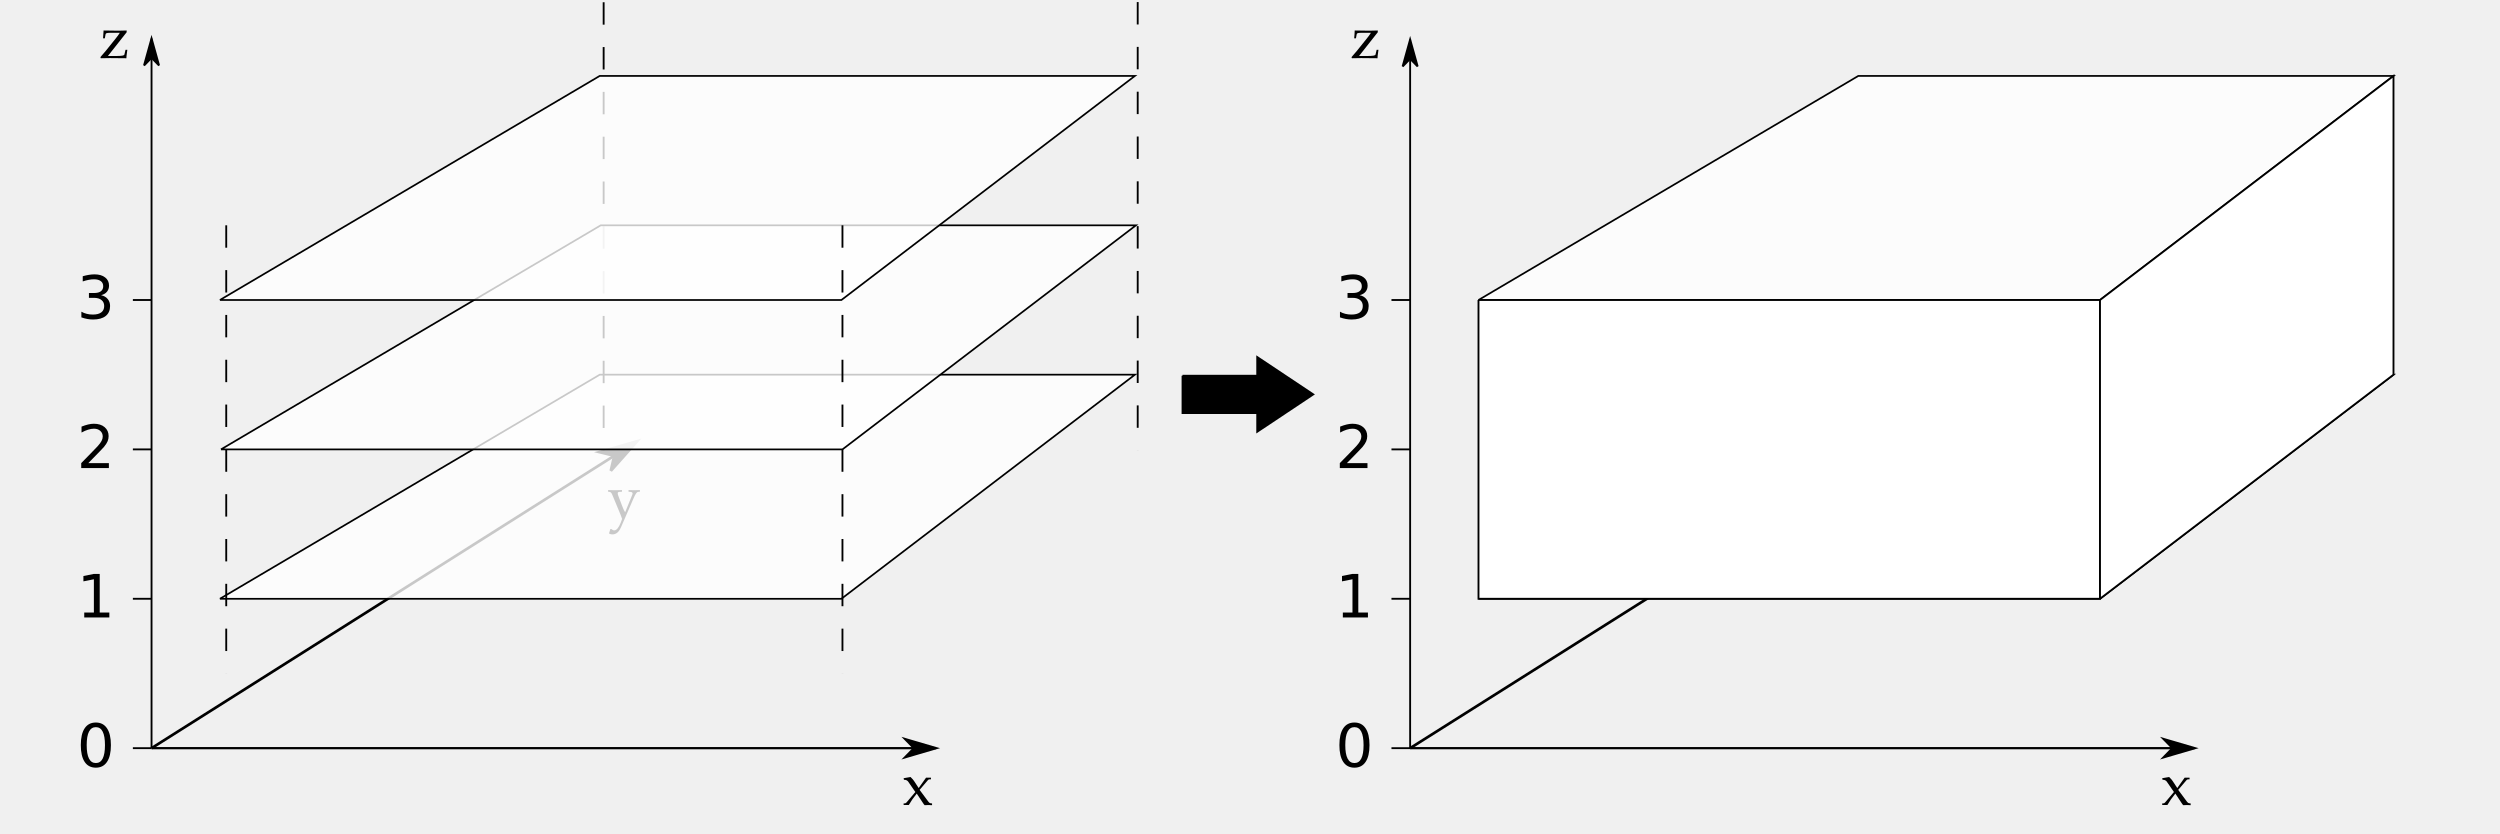
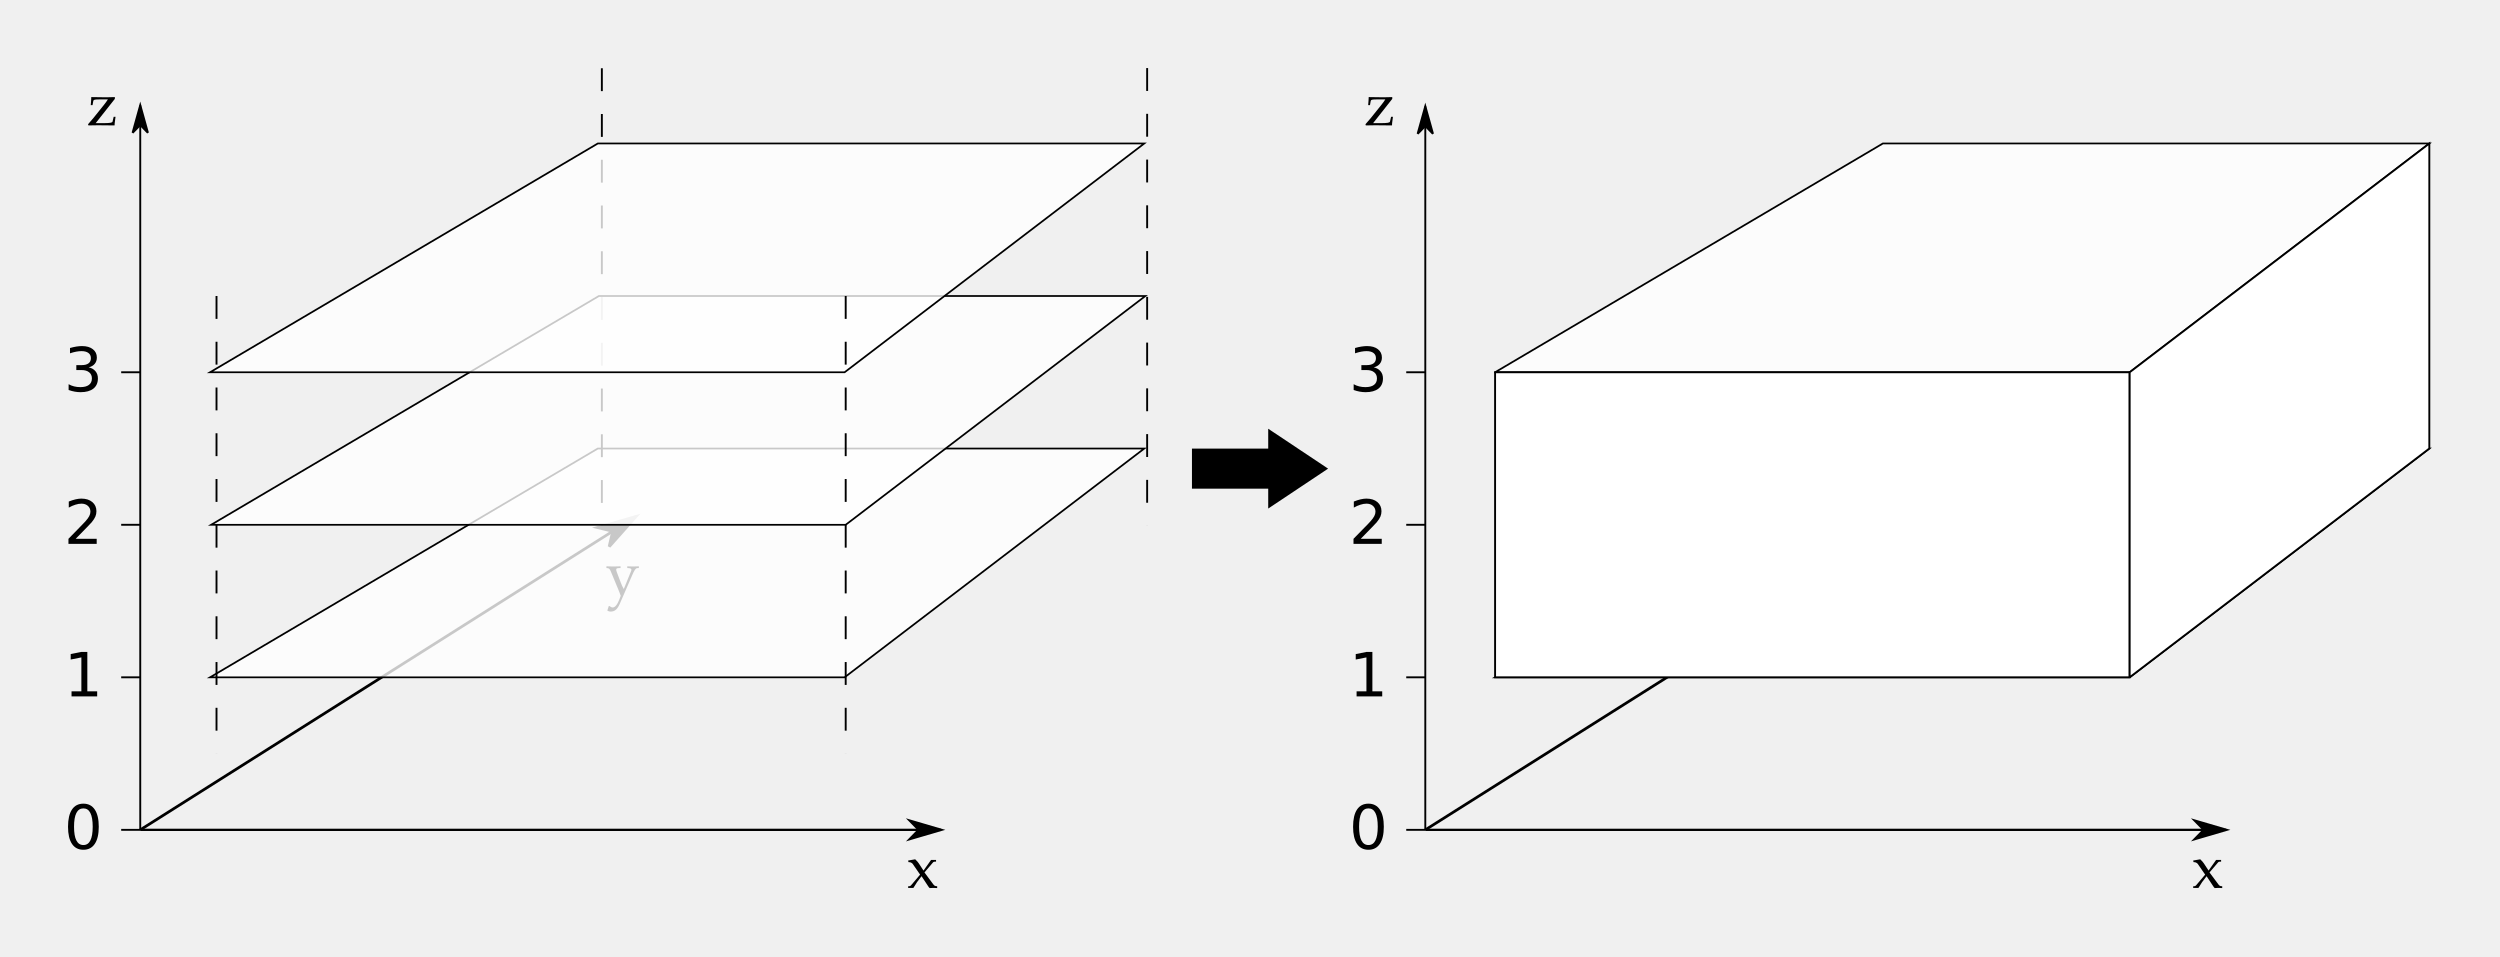
- <svg xmlns="http://www.w3.org/2000/svg" width="750" height="250" id="svg2834" version="1.1">
+ <svg xmlns="http://www.w3.org/2000/svg" width="734.559" height="280.95" id="svg2834" version="1.1">
  <defs id="defs2836">
    <marker orient="auto" refY="0" refX="0" id="Arrow2Lend" style="overflow:visible">
      <path id="path3666" style="font-size:12px;fill-rule:evenodd;stroke-width:0.625;stroke-linejoin:round" d="M 8.719,4.034 -2.207,0.016 8.719,-4.002 c -1.745,2.372 -1.735,5.617 -6e-7,8.035 z" transform="matrix(-1.1,0,0,-1.1,-1.1,0)" />
    </marker>
    <marker orient="auto" refY="0" refX="0" id="Arrow1Lend" style="overflow:visible">
-       <path id="path3648" d="M 0,0 5,-5 -12.5,0 5,5 0,0 z" style="fill-rule:evenodd;stroke:#000000;stroke-width:1pt;marker-start:none" transform="matrix(-0.8,0,0,-0.8,-10,0)" />
+       <path id="path3648" d="M 0,0 5,-5 -12.5,0 5,5 Z" style="fill-rule:evenodd;stroke:#000000;stroke-width:1pt;marker-start:none" transform="matrix(-0.8,0,0,-0.8,-10,0)" />
    </marker>
    <marker orient="auto" refY="0" refX="0" id="TriangleInL" style="overflow:visible">
-       <path id="path3779" d="m 5.77,0 -8.65,5 0,-10 8.65,5 z" style="fill-rule:evenodd;stroke:#000000;stroke-width:1pt;marker-start:none" transform="scale(-0.8,-0.8)" />
+       <path id="path3779" d="M 5.77,0 -2.88,5 V -5 Z" style="fill-rule:evenodd;stroke:#000000;stroke-width:1pt;marker-start:none" transform="scale(-0.8)" />
    </marker>
    <marker orient="auto" refY="0" refX="0" id="Arrow1Lstart" style="overflow:visible">
-       <path id="path3645" d="M 0,0 5,-5 -12.5,0 5,5 0,0 z" style="fill-rule:evenodd;stroke:#000000;stroke-width:1pt;marker-start:none" transform="matrix(0.8,0,0,0.8,10,0)" />
+       <path id="path3645" d="M 0,0 5,-5 -12.5,0 5,5 Z" style="fill-rule:evenodd;stroke:#000000;stroke-width:1pt;marker-start:none" transform="matrix(0.8,0,0,0.8,10,0)" />
    </marker>
    <marker orient="auto" refY="0" refX="0" id="Arrow1Lend-8" style="overflow:visible">
-       <path id="path3648-8" d="M 0,0 5,-5 -12.5,0 5,5 0,0 z" style="fill-rule:evenodd;stroke:#000000;stroke-width:1pt;marker-start:none" transform="matrix(-0.8,0,0,-0.8,-10,0)" />
+       <path id="path3648-8" d="M 0,0 5,-5 -12.5,0 5,5 Z" style="fill-rule:evenodd;stroke:#000000;stroke-width:1pt;marker-start:none" transform="matrix(-0.8,0,0,-0.8,-10,0)" />
    </marker>
    <marker orient="auto" refY="0" refX="0" id="marker4872" style="overflow:visible">
-       <path id="path4874" d="M 0,0 5,-5 -12.5,0 5,5 0,0 z" style="fill-rule:evenodd;stroke:#000000;stroke-width:1pt;marker-start:none" transform="matrix(-0.8,0,0,-0.8,-10,0)" />
+       <path id="path4874" d="M 0,0 5,-5 -12.5,0 5,5 Z" style="fill-rule:evenodd;stroke:#000000;stroke-width:1pt;marker-start:none" transform="matrix(-0.8,0,0,-0.8,-10,0)" />
    </marker>
    <marker orient="auto" refY="0" refX="0" id="marker4877" style="overflow:visible">
-       <path id="path4879" d="M 0,0 5,-5 -12.5,0 5,5 0,0 z" style="fill-rule:evenodd;stroke:#000000;stroke-width:1pt;marker-start:none" transform="matrix(-0.8,0,0,-0.8,-10,0)" />
+       <path id="path4879" d="M 0,0 5,-5 -12.5,0 5,5 Z" style="fill-rule:evenodd;stroke:#000000;stroke-width:1pt;marker-start:none" transform="matrix(-0.8,0,0,-0.8,-10,0)" />
    </marker>
  </defs>
-   <g id="layer1" transform="translate(-22.10938,-210.5491)">
-     <text xml:space="preserve" style="font-size:22.408px;font-style:normal;font-weight:normal;fill:#000000;fill-opacity:1;stroke:none;font-family:Bitstream Vera Sans" x="204.324" y="365.787" id="text5257-1">
-       <tspan id="tspan5259-2" x="204.324" y="365.787" style="font-size:17.927px;font-family:URW Palladio L;-inkscape-font-specification:URW Palladio L">y</tspan>
+   <g id="layer1" transform="translate(-26.36318,-191.1701)">
+     <text xml:space="preserve" style="font-style:normal;font-weight:normal;line-height:0%;font-family:'Bitstream Vera Sans';fill:#000000;fill-opacity:1;stroke:none" x="204.324" y="365.787" id="text5257-1">
+       <tspan id="tspan5259-2" x="204.324" y="365.787" style="font-size:17.927px;line-height:1.25;font-family:'URW Palladio L';-inkscape-font-specification:'URW Palladio L'">y</tspan>
    </text>
    <g id="g4852" transform="matrix(0.5602052,0,0,0.5753459,33.95989,193.3531)">
      <path id="path3638" d="M 60,420 320,260" style="fill:none;stroke:#000000;stroke-width:1.428px;stroke-linecap:butt;stroke-linejoin:miter;stroke-opacity:1;marker-end:url(#Arrow1Lend)" />
-       <path id="path4468" d="M 60,420 60,50" style="fill:none;stroke:#000000;stroke-width:1px;stroke-linecap:butt;stroke-linejoin:miter;stroke-opacity:1;marker-end:url(#Arrow1Lend)" />
-       <path id="path4660" d="m 60,420 420,0" style="fill:none;stroke:#000000;stroke-width:1.164px;stroke-linecap:butt;stroke-linejoin:miter;stroke-opacity:1;marker-end:url(#Arrow1Lend)" />
+       <path id="path4468" d="M 60,420 V 50" style="fill:none;stroke:#000000;stroke-width:1px;stroke-linecap:butt;stroke-linejoin:miter;stroke-opacity:1;marker-end:url(#Arrow1Lend)" />
+       <path id="path4660" d="M 60,420 H 480" style="fill:none;stroke:#000000;stroke-width:1.164px;stroke-linecap:butt;stroke-linejoin:miter;stroke-opacity:1;marker-end:url(#Arrow1Lend)" />
    </g>
    <g transform="matrix(0.5602052,0,0,0.5745145,411.5382,193.7023)" id="g4852-8">
      <path id="path3638-0" d="M 60,420 320,260" style="fill:none;stroke:#000000;stroke-width:1.428px;stroke-linecap:butt;stroke-linejoin:miter;stroke-opacity:1;marker-end:url(#Arrow1Lend)" />
-       <path id="path4468-5" d="M 60,420 60,50" style="fill:none;stroke:#000000;stroke-width:1px;stroke-linecap:butt;stroke-linejoin:miter;stroke-opacity:1;marker-end:url(#Arrow1Lend)" />
-       <path id="path4660-8" d="m 60,420 420,0" style="fill:none;stroke:#000000;stroke-width:1.164px;stroke-linecap:butt;stroke-linejoin:miter;stroke-opacity:1;marker-end:url(#Arrow1Lend)" />
+       <path id="path4468-5" d="M 60,420 V 50" style="fill:none;stroke:#000000;stroke-width:1px;stroke-linecap:butt;stroke-linejoin:miter;stroke-opacity:1;marker-end:url(#Arrow1Lend)" />
+       <path id="path4660-8" d="M 60,420 H 480" style="fill:none;stroke:#000000;stroke-width:1.164px;stroke-linecap:butt;stroke-linejoin:miter;stroke-opacity:1;marker-end:url(#Arrow1Lend)" />
    </g>
-     <path style="fill:none;stroke:#000000;stroke-width:0.56px;stroke-linecap:butt;stroke-linejoin:miter;stroke-opacity:1" d="m 67.572,390.182 -5.602,0" id="path4919" />
-     <path style="fill:none;stroke:#000000;stroke-width:0.56px;stroke-linecap:butt;stroke-linejoin:miter;stroke-opacity:1" d="m 67.572,345.366 -5.602,0" id="path4923" />
-     <path style="fill:none;stroke:#000000;stroke-width:0.56px;stroke-linecap:butt;stroke-linejoin:miter;stroke-opacity:1" d="m 67.572,300.549 -5.602,0" id="path4927" />
-     <path style="fill:none;stroke:#000000;stroke-width:0.56px;stroke-linecap:butt;stroke-linejoin:miter;stroke-opacity:1" d="m 445.151,390.182 -5.602,0" id="path4931" />
-     <path style="fill:none;stroke:#000000;stroke-width:0.56px;stroke-linecap:butt;stroke-linejoin:miter;stroke-opacity:1" d="m 445.151,345.366 -5.602,0" id="path4935" />
-     <path style="fill:none;stroke:#000000;stroke-width:0.56px;stroke-linecap:butt;stroke-linejoin:miter;stroke-opacity:1" d="m 445.151,300.549 -5.602,0" id="path4939" />
-     <path style="fill:#ffffff;fill-opacity:0.784;stroke:#000000;stroke-width:0.518px;stroke-linecap:butt;stroke-linejoin:miter;stroke-opacity:1" d="m 88.078,390.182 113.944,-67.225 160.557,0 -88.047,67.225 -186.453,0" id="path4943" />
-     <path style="fill:none;stroke:#000000;stroke-width:0.56;stroke-linecap:butt;stroke-linejoin:miter;stroke-miterlimit:4;stroke-opacity:1;stroke-dasharray:6.722, 6.722;stroke-dashoffset:0" d="m 203.203,211.224 0,134.449" id="path5134-3-2-8" />
-     <path style="fill:#ffffff;fill-opacity:0.784;stroke:#000000;stroke-width:0.518px;stroke-linecap:butt;stroke-linejoin:miter;stroke-opacity:1" d="m 88.395,345.366 113.944,-67.225 160.557,0 -88.047,67.225 -186.453,0" id="path4943-7" />
-     <path style="fill:#ffffff;fill-opacity:0.784;stroke:#000000;stroke-width:0.518px;stroke-linecap:butt;stroke-linejoin:miter;stroke-opacity:1" d="m 88.078,300.549 113.944,-67.225 160.557,0 -88.047,67.225 -186.453,0" id="path4943-92" />
-     <text xml:space="preserve" style="font-size:22.408px;font-style:normal;font-weight:normal;fill:#000000;fill-opacity:1;stroke:none;font-family:Bitstream Vera Sans" x="45.164" y="440.6" id="text5036">
-       <tspan id="tspan5038" x="45.164" y="440.6" style="font-size:17.927px">0</tspan>
+     <path style="fill:none;stroke:#000000;stroke-width:0.56px;stroke-linecap:butt;stroke-linejoin:miter;stroke-opacity:1" d="M 67.572,390.182 H 61.97" id="path4919" />
+     <path style="fill:none;stroke:#000000;stroke-width:0.56px;stroke-linecap:butt;stroke-linejoin:miter;stroke-opacity:1" d="M 67.572,345.366 H 61.97" id="path4923" />
+     <path style="fill:none;stroke:#000000;stroke-width:0.56px;stroke-linecap:butt;stroke-linejoin:miter;stroke-opacity:1" d="M 67.572,300.549 H 61.97" id="path4927" />
+     <path style="fill:none;stroke:#000000;stroke-width:0.56px;stroke-linecap:butt;stroke-linejoin:miter;stroke-opacity:1" d="m 445.151,390.182 h -5.602" id="path4931" />
+     <path style="fill:none;stroke:#000000;stroke-width:0.56px;stroke-linecap:butt;stroke-linejoin:miter;stroke-opacity:1" d="m 445.151,345.366 h -5.602" id="path4935" />
+     <path style="fill:none;stroke:#000000;stroke-width:0.56px;stroke-linecap:butt;stroke-linejoin:miter;stroke-opacity:1" d="m 445.151,300.549 h -5.602" id="path4939" />
+     <path style="fill:#ffffff;fill-opacity:0.784;stroke:#000000;stroke-width:0.518px;stroke-linecap:butt;stroke-linejoin:miter;stroke-opacity:1" d="M 88.078,390.182 202.021,322.957 H 362.578 l -88.047,67.225 z" id="path4943" />
+     <path style="fill:none;stroke:#000000;stroke-width:0.56;stroke-linecap:butt;stroke-linejoin:miter;stroke-miterlimit:4;stroke-dasharray:6.722, 6.722;stroke-dashoffset:0;stroke-opacity:1" d="M 203.203,211.224 V 345.673" id="path5134-3-2-8" />
+     <path style="fill:#ffffff;fill-opacity:0.784;stroke:#000000;stroke-width:0.518px;stroke-linecap:butt;stroke-linejoin:miter;stroke-opacity:1" d="M 88.395,345.366 202.339,278.141 H 362.896 l -88.047,67.225 z" id="path4943-7" />
+     <path style="fill:#ffffff;fill-opacity:0.784;stroke:#000000;stroke-width:0.518px;stroke-linecap:butt;stroke-linejoin:miter;stroke-opacity:1" d="M 88.078,300.549 202.021,233.325 H 362.578 l -88.047,67.225 z" id="path4943-92" />
+     <text xml:space="preserve" style="font-style:normal;font-weight:normal;line-height:0%;font-family:'Bitstream Vera Sans';fill:#000000;fill-opacity:1;stroke:none" x="45.164" y="440.6" id="text5036">
+       <tspan id="tspan5038" x="45.164" y="440.6" style="font-size:17.927px;line-height:1.25">0</tspan>
    </text>
-     <path style="fill:none;stroke:#000000;stroke-width:0.56px;stroke-linecap:butt;stroke-linejoin:miter;stroke-opacity:1" d="m 67.572,434.998 -5.602,0 0,0" id="path5040" />
-     <text xml:space="preserve" style="font-size:22.408px;font-style:normal;font-weight:normal;fill:#000000;fill-opacity:1;stroke:none;font-family:Bitstream Vera Sans" x="45.164" y="395.784" id="text5036-6">
-       <tspan id="tspan5038-3" x="45.164" y="395.784" style="font-size:17.927px">1</tspan>
+     <path style="fill:none;stroke:#000000;stroke-width:0.56px;stroke-linecap:butt;stroke-linejoin:miter;stroke-opacity:1" d="m 67.572,434.998 h -5.602 v 0" id="path5040" />
+     <text xml:space="preserve" style="font-style:normal;font-weight:normal;line-height:0%;font-family:'Bitstream Vera Sans';fill:#000000;fill-opacity:1;stroke:none" x="45.164" y="395.784" id="text5036-6">
+       <tspan id="tspan5038-3" x="45.164" y="395.784" style="font-size:17.927px;line-height:1.25">1</tspan>
    </text>
-     <text xml:space="preserve" style="font-size:22.408px;font-style:normal;font-weight:normal;fill:#000000;fill-opacity:1;stroke:none;font-family:Bitstream Vera Sans" x="45.164" y="350.968" id="text5036-1">
-       <tspan id="tspan5038-2" x="45.164" y="350.968" style="font-size:17.927px">2</tspan>
+     <text xml:space="preserve" style="font-style:normal;font-weight:normal;line-height:0%;font-family:'Bitstream Vera Sans';fill:#000000;fill-opacity:1;stroke:none" x="45.164" y="350.968" id="text5036-1">
+       <tspan id="tspan5038-2" x="45.164" y="350.968" style="font-size:17.927px;line-height:1.25">2</tspan>
    </text>
-     <text xml:space="preserve" style="font-size:22.408px;font-style:normal;font-weight:normal;fill:#000000;fill-opacity:1;stroke:none;font-family:Bitstream Vera Sans" x="45.164" y="306.151" id="text5036-8">
-       <tspan id="tspan5038-1" x="45.164" y="306.151" style="font-size:17.927px">3</tspan>
+     <text xml:space="preserve" style="font-style:normal;font-weight:normal;line-height:0%;font-family:'Bitstream Vera Sans';fill:#000000;fill-opacity:1;stroke:none" x="45.164" y="306.151" id="text5036-8">
+       <tspan id="tspan5038-1" x="45.164" y="306.151" style="font-size:17.927px;line-height:1.25">3</tspan>
    </text>
-     <text xml:space="preserve" style="font-size:22.408px;font-style:normal;font-weight:normal;fill:#000000;fill-opacity:1;stroke:none;font-family:Bitstream Vera Sans" x="422.742" y="440.6" id="text5036-5">
-       <tspan id="tspan5038-9" x="422.742" y="440.6" style="font-size:17.927px">0</tspan>
+     <text xml:space="preserve" style="font-style:normal;font-weight:normal;line-height:0%;font-family:'Bitstream Vera Sans';fill:#000000;fill-opacity:1;stroke:none" x="422.742" y="440.6" id="text5036-5">
+       <tspan id="tspan5038-9" x="422.742" y="440.6" style="font-size:17.927px;line-height:1.25">0</tspan>
    </text>
-     <text xml:space="preserve" style="font-size:22.408px;font-style:normal;font-weight:normal;fill:#000000;fill-opacity:1;stroke:none;font-family:Bitstream Vera Sans" x="422.742" y="395.784" id="text5036-6-0">
-       <tspan id="tspan5038-3-3" x="422.742" y="395.784" style="font-size:17.927px">1</tspan>
+     <text xml:space="preserve" style="font-style:normal;font-weight:normal;line-height:0%;font-family:'Bitstream Vera Sans';fill:#000000;fill-opacity:1;stroke:none" x="422.742" y="395.784" id="text5036-6-0">
+       <tspan id="tspan5038-3-3" x="422.742" y="395.784" style="font-size:17.927px;line-height:1.25">1</tspan>
    </text>
-     <text xml:space="preserve" style="font-size:22.408px;font-style:normal;font-weight:normal;fill:#000000;fill-opacity:1;stroke:none;font-family:Bitstream Vera Sans" x="422.742" y="350.968" id="text5036-1-8">
-       <tspan id="tspan5038-2-6" x="422.742" y="350.968" style="font-size:17.927px">2</tspan>
+     <text xml:space="preserve" style="font-style:normal;font-weight:normal;line-height:0%;font-family:'Bitstream Vera Sans';fill:#000000;fill-opacity:1;stroke:none" x="422.742" y="350.968" id="text5036-1-8">
+       <tspan id="tspan5038-2-6" x="422.742" y="350.968" style="font-size:17.927px;line-height:1.25">2</tspan>
    </text>
-     <text xml:space="preserve" style="font-size:22.408px;font-style:normal;font-weight:normal;fill:#000000;fill-opacity:1;stroke:none;font-family:Bitstream Vera Sans" x="422.742" y="306.151" id="text5036-8-3">
-       <tspan id="tspan5038-1-9" x="422.742" y="306.151" style="font-size:17.927px">3</tspan>
+     <text xml:space="preserve" style="font-style:normal;font-weight:normal;line-height:0%;font-family:'Bitstream Vera Sans';fill:#000000;fill-opacity:1;stroke:none" x="422.742" y="306.151" id="text5036-8-3">
+       <tspan id="tspan5038-1-9" x="422.742" y="306.151" style="font-size:17.927px;line-height:1.25">3</tspan>
    </text>
-     <path style="fill:none;stroke:#000000;stroke-width:0.56;stroke-linecap:butt;stroke-linejoin:miter;stroke-miterlimit:4;stroke-opacity:1;stroke-dasharray:6.722, 6.722;stroke-dashoffset:0" d="m 89.98,278.141 0,134.449" id="path5134" />
-     <path style="fill:none;stroke:#000000;stroke-width:0.56;stroke-linecap:butt;stroke-linejoin:miter;stroke-miterlimit:4;stroke-opacity:1;stroke-dasharray:6.722, 6.722;stroke-dashoffset:0" d="m 274.848,278.141 0,134.449" id="path5134-3" />
-     <path style="fill:none;stroke:#000000;stroke-width:0.56px;stroke-linecap:butt;stroke-linejoin:miter;stroke-opacity:1" d="m 445.151,434.998 -5.602,0" id="path4931-0" />
-     <path style="fill:#ffffff;fill-opacity:0.784;stroke:#000000;stroke-width:0.518px;stroke-linecap:butt;stroke-linejoin:miter;stroke-opacity:1" d="m 465.656,390.182 113.944,-67.225 160.557,0 -88.047,67.225 -186.453,0" id="path4943-2" />
-     <path style="fill:#ffffff;fill-opacity:0.784;stroke:#000000;stroke-width:0.518px;stroke-linecap:butt;stroke-linejoin:miter;stroke-opacity:1" d="m 465.656,300.549 113.944,-67.225 160.557,0 -88.047,67.225 -186.453,0" id="path4943-5" />
-     <path style="fill:#ffffff;fill-opacity:1;stroke:#000000;stroke-width:0.56px;stroke-linecap:butt;stroke-linejoin:miter;stroke-opacity:1" d="m 465.656,300.549 0,89.633 186.453,0 0,-89.633 -186.453,0" id="path5224" />
-     <path style="fill:#ffffff;fill-opacity:1;stroke:#000000;stroke-width:0.56px;stroke-linecap:butt;stroke-linejoin:miter;stroke-opacity:1" d="m 652.109,390.182 88.047,-67.225 0,-89.633 -88.047,67.225 0,89.633 10e-6,0" id="path5228" />
-     <path style="fill:none;stroke:#000000;stroke-width:0.56;stroke-linecap:butt;stroke-linejoin:miter;stroke-miterlimit:4;stroke-opacity:1;stroke-dasharray:6.722, 6.722;stroke-dashoffset:0" d="m 363.422,211.17 0,134.449" id="path5134-3-2" />
-     <text xml:space="preserve" style="font-size:22.408px;font-style:normal;font-weight:normal;fill:#000000;fill-opacity:1;stroke:none;font-family:Bitstream Vera Sans" x="292.836" y="452.058" id="text5257">
-       <tspan id="tspan5259" x="292.836" y="452.058" style="font-size:17.927px;font-family:URW Palladio L;-inkscape-font-specification:URW Palladio L">x</tspan>
+     <path style="fill:none;stroke:#000000;stroke-width:0.56;stroke-linecap:butt;stroke-linejoin:miter;stroke-miterlimit:4;stroke-dasharray:6.722, 6.722;stroke-dashoffset:0;stroke-opacity:1" d="M 89.98,278.141 V 412.59" id="path5134" />
+     <path style="fill:none;stroke:#000000;stroke-width:0.56;stroke-linecap:butt;stroke-linejoin:miter;stroke-miterlimit:4;stroke-dasharray:6.722, 6.722;stroke-dashoffset:0;stroke-opacity:1" d="M 274.848,278.141 V 412.59" id="path5134-3" />
+     <path style="fill:none;stroke:#000000;stroke-width:0.56px;stroke-linecap:butt;stroke-linejoin:miter;stroke-opacity:1" d="m 445.151,434.998 h -5.602" id="path4931-0" />
+     <path style="fill:#ffffff;fill-opacity:0.784;stroke:#000000;stroke-width:0.518px;stroke-linecap:butt;stroke-linejoin:miter;stroke-opacity:1" d="m 465.656,390.182 113.944,-67.225 h 160.557 l -88.047,67.225 H 465.656 Z" id="path4943-2" />
+     <path style="fill:#ffffff;fill-opacity:0.784;stroke:#000000;stroke-width:0.518px;stroke-linecap:butt;stroke-linejoin:miter;stroke-opacity:1" d="M 465.656,300.549 579.6,233.325 h 160.557 l -88.047,67.225 H 465.656 Z" id="path4943-5" />
+     <path style="fill:#ffffff;fill-opacity:1;stroke:#000000;stroke-width:0.56px;stroke-linecap:butt;stroke-linejoin:miter;stroke-opacity:1" d="m 465.656,300.549 v 89.633 H 652.109 V 300.549 H 465.656 Z" id="path5224" />
+     <path style="fill:#ffffff;fill-opacity:1;stroke:#000000;stroke-width:0.56px;stroke-linecap:butt;stroke-linejoin:miter;stroke-opacity:1" d="m 652.109,390.182 88.047,-67.225 V 233.325 l -88.047,67.225 v 89.633 z" id="path5228" />
+     <path style="fill:none;stroke:#000000;stroke-width:0.56;stroke-linecap:butt;stroke-linejoin:miter;stroke-miterlimit:4;stroke-dasharray:6.722, 6.722;stroke-dashoffset:0;stroke-opacity:1" d="M 363.422,211.17 V 345.619" id="path5134-3-2" />
+     <text xml:space="preserve" style="font-style:normal;font-weight:normal;line-height:0%;font-family:'Bitstream Vera Sans';fill:#000000;fill-opacity:1;stroke:none" x="292.836" y="452.058" id="text5257">
+       <tspan id="tspan5259" x="292.836" y="452.058" style="font-size:17.927px;line-height:1.25;font-family:'URW Palladio L';-inkscape-font-specification:'URW Palladio L'">x</tspan>
    </text>
-     <text xml:space="preserve" style="font-size:22.408px;font-style:normal;font-weight:normal;fill:#000000;fill-opacity:1;stroke:none;font-family:Bitstream Vera Sans" x="51.948" y="227.976" id="text5261">
-       <tspan id="tspan5263" x="51.948" y="227.976" style="font-size:17.927px;font-family:URW Palladio L;-inkscape-font-specification:URW Palladio L">z</tspan>
+     <text xml:space="preserve" style="font-style:normal;font-weight:normal;line-height:0%;font-family:'Bitstream Vera Sans';fill:#000000;fill-opacity:1;stroke:none" x="51.948" y="227.976" id="text5261">
+       <tspan id="tspan5263" x="51.948" y="227.976" style="font-size:17.927px;line-height:1.25;font-family:'URW Palladio L';-inkscape-font-specification:'URW Palladio L'">z</tspan>
    </text>
-     <text xml:space="preserve" style="font-size:22.408px;font-style:normal;font-weight:normal;fill:#000000;fill-opacity:1;stroke:none;font-family:Bitstream Vera Sans" x="670.414" y="452.058" id="text5257-4">
-       <tspan id="tspan5259-4" x="670.414" y="452.058" style="font-size:17.927px;font-family:URW Palladio L;-inkscape-font-specification:URW Palladio L">x</tspan>
+     <text xml:space="preserve" style="font-style:normal;font-weight:normal;line-height:0%;font-family:'Bitstream Vera Sans';fill:#000000;fill-opacity:1;stroke:none" x="670.414" y="452.058" id="text5257-4">
+       <tspan id="tspan5259-4" x="670.414" y="452.058" style="font-size:17.927px;line-height:1.25;font-family:'URW Palladio L';-inkscape-font-specification:'URW Palladio L'">x</tspan>
    </text>
-     <text xml:space="preserve" style="font-size:22.408px;font-style:normal;font-weight:normal;fill:#000000;fill-opacity:1;stroke:none;font-family:Bitstream Vera Sans" x="427.285" y="227.976" id="text5261-2">
-       <tspan id="tspan5263-0" x="427.285" y="227.976" style="font-size:17.927px;font-family:URW Palladio L;-inkscape-font-specification:URW Palladio L">z</tspan>
+     <text xml:space="preserve" style="font-style:normal;font-weight:normal;line-height:0%;font-family:'Bitstream Vera Sans';fill:#000000;fill-opacity:1;stroke:none" x="427.285" y="227.976" id="text5261-2">
+       <tspan id="tspan5263-0" x="427.285" y="227.976" style="font-size:17.927px;line-height:1.25;font-family:'URW Palladio L';-inkscape-font-specification:'URW Palladio L'">z</tspan>
    </text>
-     <path style="fill:#000000;fill-opacity:1;stroke:#000000;stroke-width:0.56px;stroke-linecap:butt;stroke-linejoin:miter;stroke-opacity:1" d="m 376.867,323.265 0,11.204 22.408,0 0,5.602 16.806,-11.204 -16.806,-11.204 0,5.602 -22.408,0" id="path5521" />
+     <path style="fill:#000000;fill-opacity:1;stroke:#000000;stroke-width:0.56px;stroke-linecap:butt;stroke-linejoin:miter;stroke-opacity:1" d="m 376.867,323.265 v 11.204 h 22.408 v 5.602 l 16.806,-11.204 -16.806,-11.204 v 5.602 z" id="path5521" />
  </g>
</svg>
